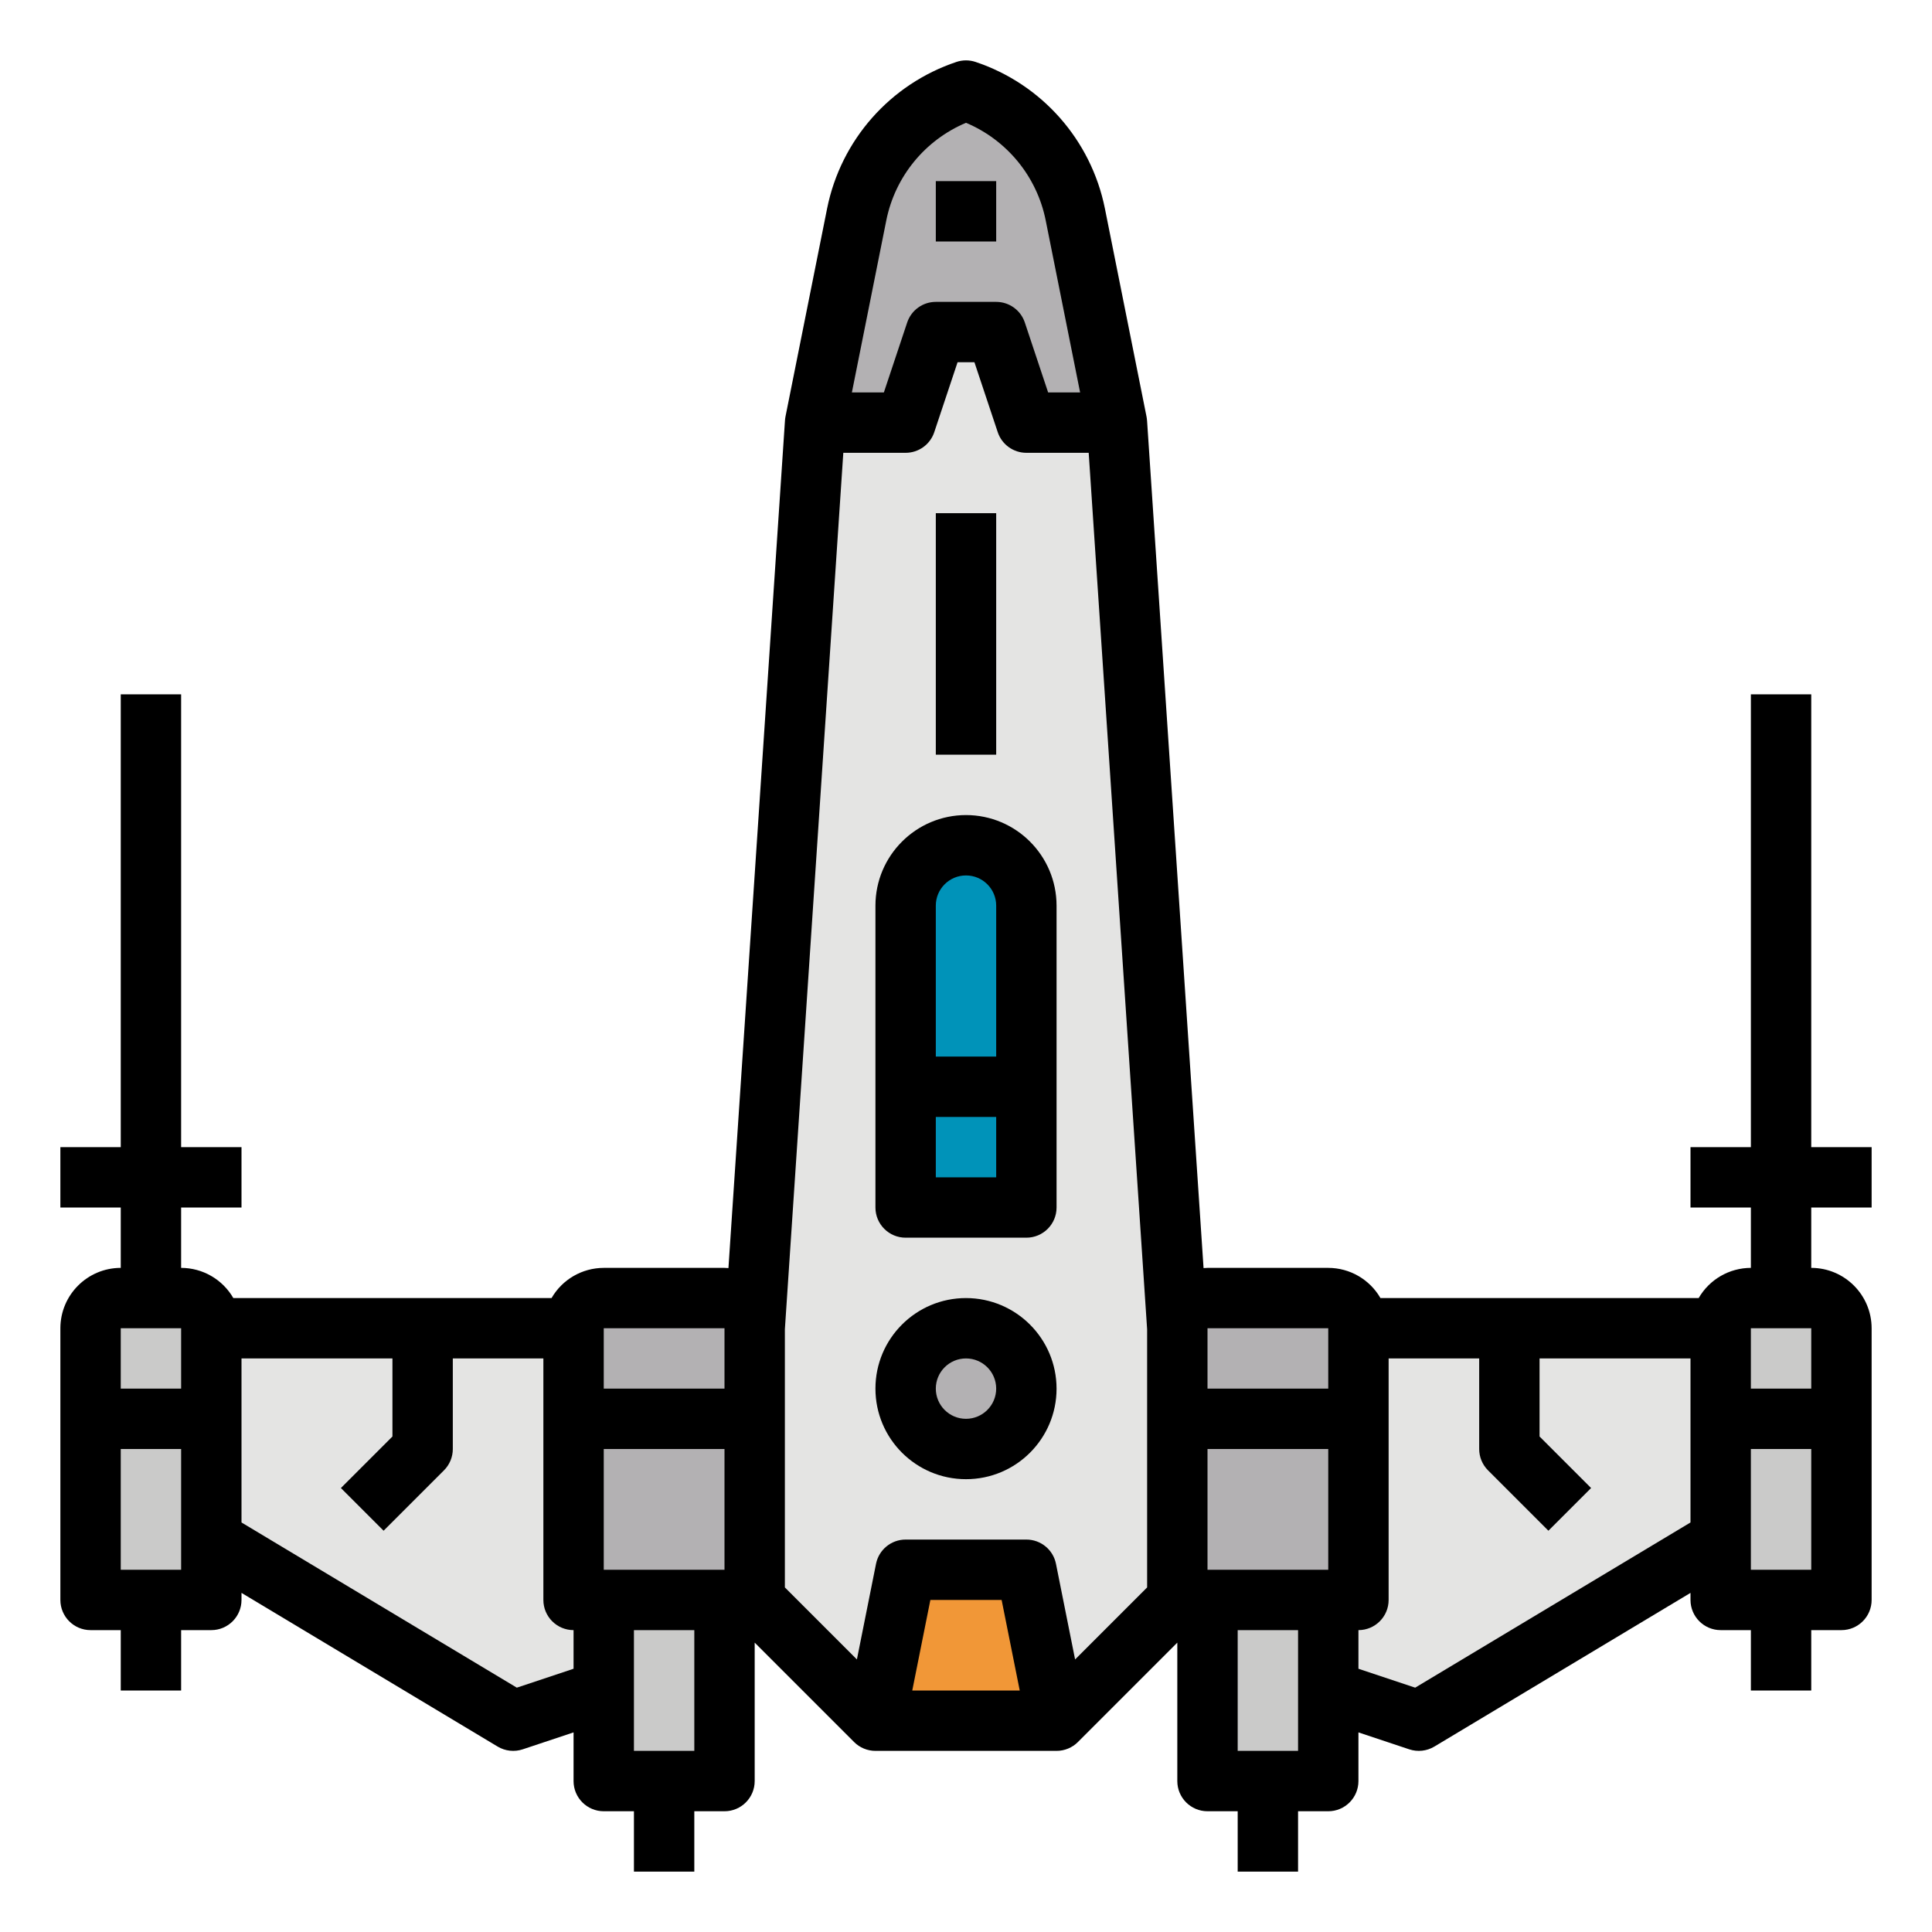
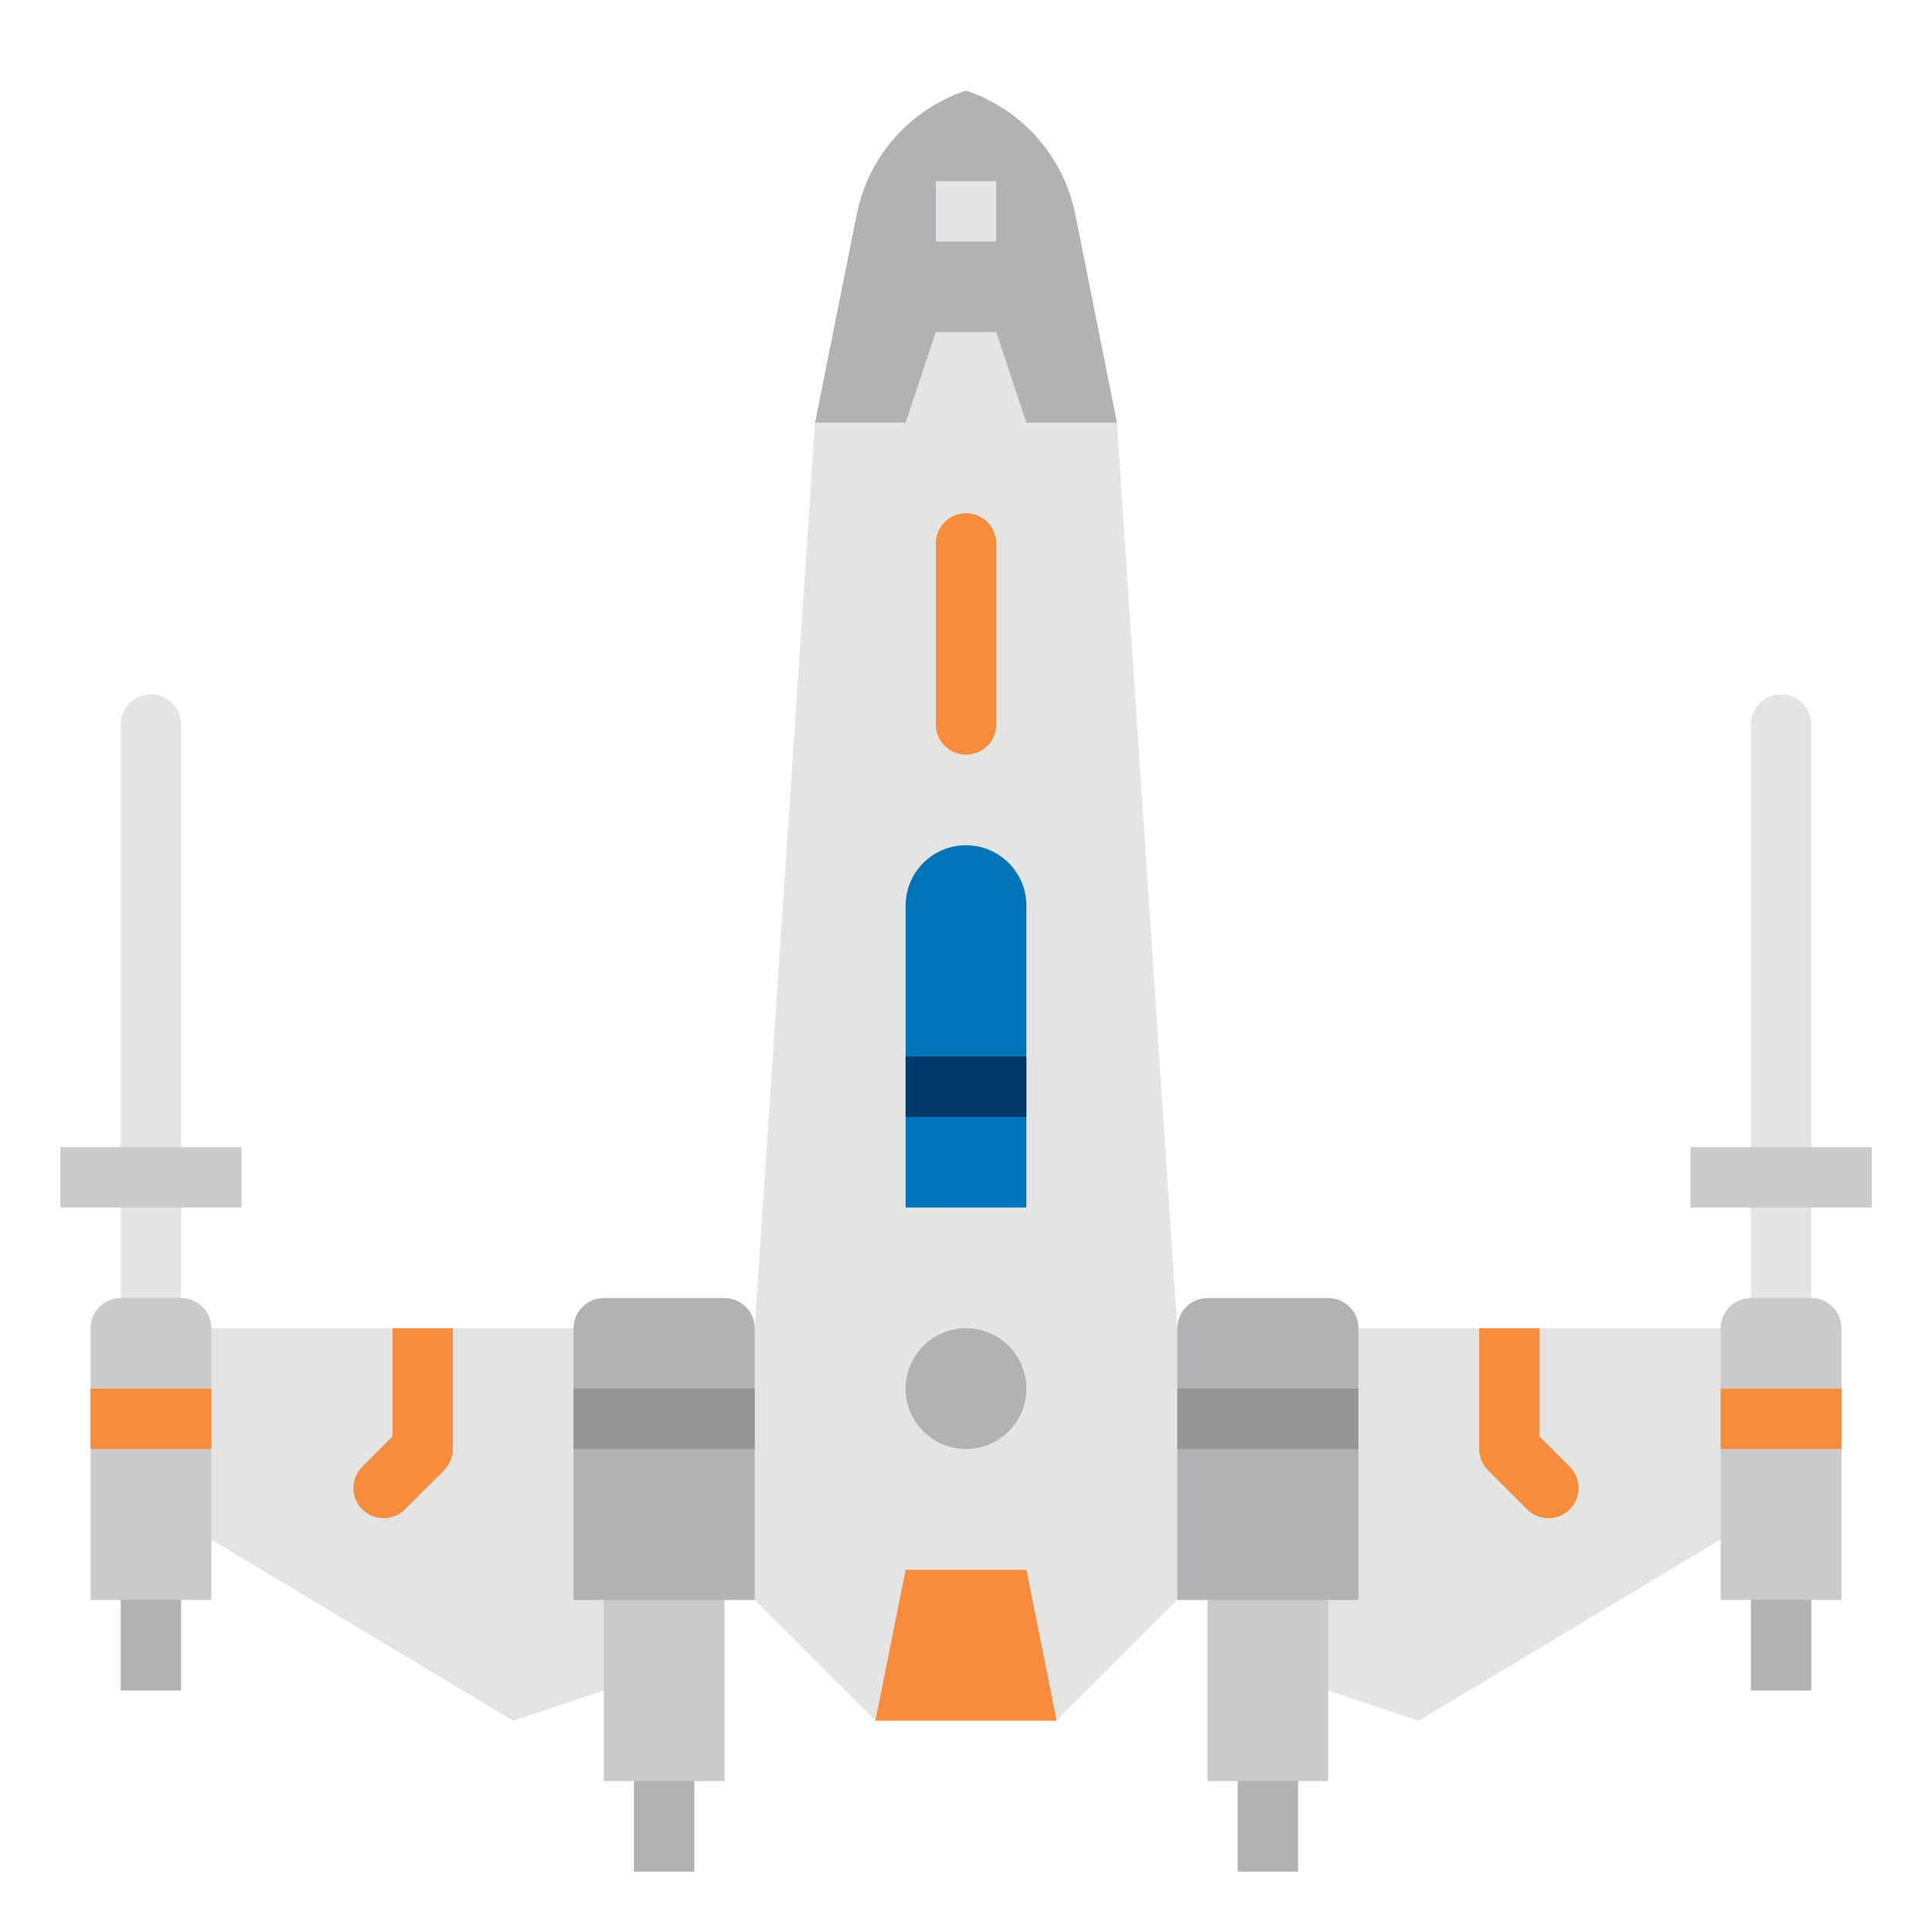
<svg xmlns="http://www.w3.org/2000/svg" version="1.1" width="512" height="512" x="0" y="0" viewBox="0 0 512 512" style="enable-background:new 0 0 512 512" xml:space="preserve" class="">
  <g>
-     <path d="m296 112 16 240h24v72h-24l-32 32h-48l-32-32h-24v-72h24l16-240 40-64z" fill="#e4e4e3" data-original="#e4e4e3" style="" />
+     <path d="m296 112 16 240h24v72h-24l-32 32h-48l-32-32h-24v-72h24l16-240 40-64z" fill="#e4e4e3" data-original="#e4e4e3" style="" class="" />
    <circle cx="256" cy="368" fill="#b3b1b3" r="16" data-original="#b3b1b3" style="" class="" />
-     <path d="m232 456 8-40h32l8 40z" fill="#f19737" data-original="#ed5749" style="" class="" />
+     <path d="m232 456 8-40h32l8 40z" fill="#f78c3e" data-original="#ed5749" style="" class="" />
    <path d="m227.039 56.807-11.039 55.193h24l8-24h16l8 24h24l-11.039-55.193a43.593 43.593 0 0 0 -28.961-32.807 43.593 43.593 0 0 0 -28.961 32.807z" fill="#b3b1b3" data-original="#b3b1b3" style="" class="" />
-     <path d="m208 256h80a16 16 0 0 1 16 16 16 16 0 0 1 -16 16h-80a0 0 0 0 1 0 0v-32a0 0 0 0 1 0 0z" fill="#0093b9" transform="matrix(0 -1 1 0 -16 528)" data-original="#0093b9" style="" />
-     <path d="m328 352h144l-16 56-80 48-24-8z" fill="#e4e4e3" data-original="#e4e4e3" style="" />
+     <path d="m248 48h16v16h-16z" fill="#e4e4e3" data-original="#e4e4e3" style="" class="" />
+     <path d="m208 256h80a16 16 0 0 1 16 16 16 16 0 0 1 -16 16h-80a0 0 0 0 1 0 0v-32a0 0 0 0 1 0 0z" fill="#0074b9" transform="matrix(0 -1 1 0 -16 528)" data-original="#0093b9" style="" class="" />
+     <path d="m240 280h32v16h-32z" fill="#01396a" data-original="#067a98" style="" class="" />
+     <rect fill="#f78c3e" height="64" rx="8" width="16" x="248" y="136" data-original="#ed5749" style="" class="" />
+     <path d="m480 360h-16v-168a8 8 0 0 1 8-8 8 8 0 0 1 8 8z" fill="#e4e4e3" data-original="#e4e4e3" style="" class="" />
+     <path d="m448 304h48v16h-48z" fill="#cacac9" data-original="#cacac9" style="" />
+     <path d="m464 416h16v32h-16z" fill="#b3b1b3" data-original="#b3b1b3" style="" class="" />
+     <path d="m328 456h16v40h-16z" fill="#b3b1b3" data-original="#b3b1b3" style="" class="" />
+     <path d="m328 352h144l-16 56-80 48-24-8z" fill="#e4e4e3" data-original="#e4e4e3" style="" class="" />
    <path d="m432 368h72a8 8 0 0 1 8 8v16a8 8 0 0 1 -8 8h-72a0 0 0 0 1 0 0v-32a0 0 0 0 1 0 0z" fill="#cacac9" transform="matrix(0 -1 1 0 88 856)" data-original="#cacac9" style="" />
+     <path d="m456 368h32v16h-32z" fill="#f78c3e" data-original="#ed5749" style="" class="" />
+     <path d="m404.686 400-10.343-10.343a8 8 0 0 1 -2.343-5.657v-32h16v28.687l8 8a8 8 0 0 1 0 11.313 8 8 0 0 1 -11.314 0z" fill="#f78c3e" data-original="#ed5749" style="" class="" />
    <path d="m320 399.999h32v72h-32z" fill="#cacac9" data-original="#cacac9" style="" />
    <path d="m296 360h72a8 8 0 0 1 8 8v32a8 8 0 0 1 -8 8h-72a0 0 0 0 1 0 0v-48a0 0 0 0 1 0 0z" fill="#b3b1b3" transform="matrix(0 -1 1 0 -48 720)" data-original="#b3b1b3" style="" class="" />
-     <path d="m184 352h-144l16 56 80 48 24-8z" fill="#e4e4e3" data-original="#e4e4e3" style="" />
+     <path d="m312 368h48v16h-48z" fill="#969595" data-original="#969595" style="" />
+     <path d="m32 360h16v-168a8 8 0 0 0 -8-8 8 8 0 0 0 -8 8z" fill="#e4e4e3" data-original="#e4e4e3" style="" class="" />
+     <path d="m16 304h48v16h-48z" fill="#cacac9" data-original="#cacac9" style="" />
+     <path d="m32 416h16v32h-16z" fill="#b3b1b3" data-original="#b3b1b3" style="" class="" />
+     <path d="m168 456h16v40h-16z" fill="#b3b1b3" data-original="#b3b1b3" style="" class="" />
+     <path d="m184 352h-144l16 56 80 48 24-8z" fill="#e4e4e3" data-original="#e4e4e3" style="" class="" />
    <path d="m0 368h72a8 8 0 0 1 8 8v16a8 8 0 0 1 -8 8h-72a0 0 0 0 1 0 0v-32a0 0 0 0 1 0 0z" fill="#cacac9" transform="matrix(0 -1 1 0 -344 424)" data-original="#cacac9" style="" />
+     <path d="m24 368h32v16h-32z" fill="#f78c3e" data-original="#ed5749" style="" class="" />
+     <path d="m107.314 400 10.343-10.343a8 8 0 0 0 2.343-5.657v-32h-16v28.687l-8 8a8 8 0 0 0 0 11.313 8 8 0 0 0 11.314 0z" fill="#f78c3e" data-original="#ed5749" style="" class="" />
    <path d="m160 399.999h32v72h-32z" fill="#cacac9" data-original="#cacac9" style="" />
    <path d="m136 360h72a8 8 0 0 1 8 8v32a8 8 0 0 1 -8 8h-72a0 0 0 0 1 0 0v-48a0 0 0 0 1 0 0z" fill="#b3b1b3" transform="matrix(0 -1 1 0 -208 560)" data-original="#b3b1b3" style="" class="" />
-     <path d="m496 320v-16h-16v-120h-16v120h-16v16h16v16a16 16 0 0 0 -13.835 8h-84.33a16 16 0 0 0 -13.835-8h-32c-.353 0-.7.03-1.045.053l-14.973-224.585h-.007a7.964 7.964 0 0 0 -.13-1.037l-11.039-55.192a51.7 51.7 0 0 0 -34.277-38.828 7.986 7.986 0 0 0 -5.058 0 51.7 51.7 0 0 0 -34.277 38.828l-11.039 55.193a7.964 7.964 0 0 0 -.13 1.037l-14.98 224.585c-.347-.023-.692-.053-1.045-.053h-32a16 16 0 0 0 -13.835 8h-84.33a16 16 0 0 0 -13.835-8.001v-16h16v-16h-16v-120h-16v120h-16v16h16v16a16.019 16.019 0 0 0 -16 16v72a8 8 0 0 0 8 8h8v16h16v-16h8a8 8 0 0 0 8-8v-1.87l67.884 40.73a8 8 0 0 0 6.646.729l13.47-4.489v12.9a8 8 0 0 0 8 8h8v16h16v-16h8a8 8 0 0 0 8-8v-36.686l26.343 26.343a8 8 0 0 0 5.657 2.343h48a8 8 0 0 0 5.657-2.343l26.343-26.343v36.686a8 8 0 0 0 8 8h8v16h16v-16h8a8 8 0 0 0 8-8v-12.9l13.47 4.49a8 8 0 0 0 6.646-.729l67.884-40.731v1.87a8 8 0 0 0 8 8h8v16h16v-16h8a8 8 0 0 0 8-8v-72a16.019 16.019 0 0 0 -16-16v-16zm-16 31.99v16.01h-16v-16zm-128 64.01h-32v-32h32zm-72.155-1.569a8 8 0 0 0 -7.845-6.431h-32a8 8 0 0 0 -7.845 6.431l-5.068 25.342-19.087-19.087v-68.417l15.485-232.269h16.515a8 8 0 0 0 7.59-5.47l6.176-18.53h4.468l6.176 18.53a8 8 0 0 0 7.59 5.47h16.515l15.485 232.269v68.417l-19.087 19.087zm-9.604 33.569h-28.482l4.8-24h18.882zm-110.241-32v-32h32v32zm192-64.01v16.01h-32v-16zm-117.116-293.614a35.675 35.675 0 0 1 21.116-25.834 35.675 35.675 0 0 1 21.116 25.834l9.125 45.624h-8.475l-6.176-18.53a8 8 0 0 0 -7.59-5.47h-16a8 8 0 0 0 -7.59 5.47l-6.176 18.53h-8.475zm-42.884 293.624v16h-32v-16zm-144 0v16h-16v-16zm-16 64v-32h16v32zm104.961 31.247-72.961-43.777v-43.47h40v20.687l-13.657 13.656 11.314 11.314 16-16a8 8 0 0 0 2.343-5.657v-24h24v64a8 8 0 0 0 8 8v10.234zm31.039 16.753v-32h16v32zm160 0v-32h16v32zm47.039-16.753-15.039-5.013v-10.234a8 8 0 0 0 8-8v-64h24v24a8 8 0 0 0 2.343 5.657l16 16 11.314-11.314-13.657-13.656v-20.687h40v43.47zm88.961-31.247v-32h16v32z" fill="#000000" data-original="#000000" style="" class="" />
-     <path d="m256 216a24.028 24.028 0 0 0 -24 24v80a8 8 0 0 0 8 8h32a8 8 0 0 0 8-8v-80a24.028 24.028 0 0 0 -24-24zm-8 24a8 8 0 0 1 16 0v40h-16zm0 72v-16h16v16z" fill="#000000" data-original="#000000" style="" class="" />
-     <path d="m256 344a24 24 0 1 0 24 24 24.027 24.027 0 0 0 -24-24zm0 32a8 8 0 1 1 8-8 8.009 8.009 0 0 1 -8 8z" fill="#000000" data-original="#000000" style="" class="" />
-     <path d="m248 136h16v64h-16z" fill="#000000" data-original="#000000" style="" class="" />
-     <path d="m248 48h16v16h-16z" fill="#000000" data-original="#000000" style="" class="" />
+     <path d="m152 368h48v16h-48z" fill="#969595" data-original="#969595" style="" />
  </g>
</svg>
